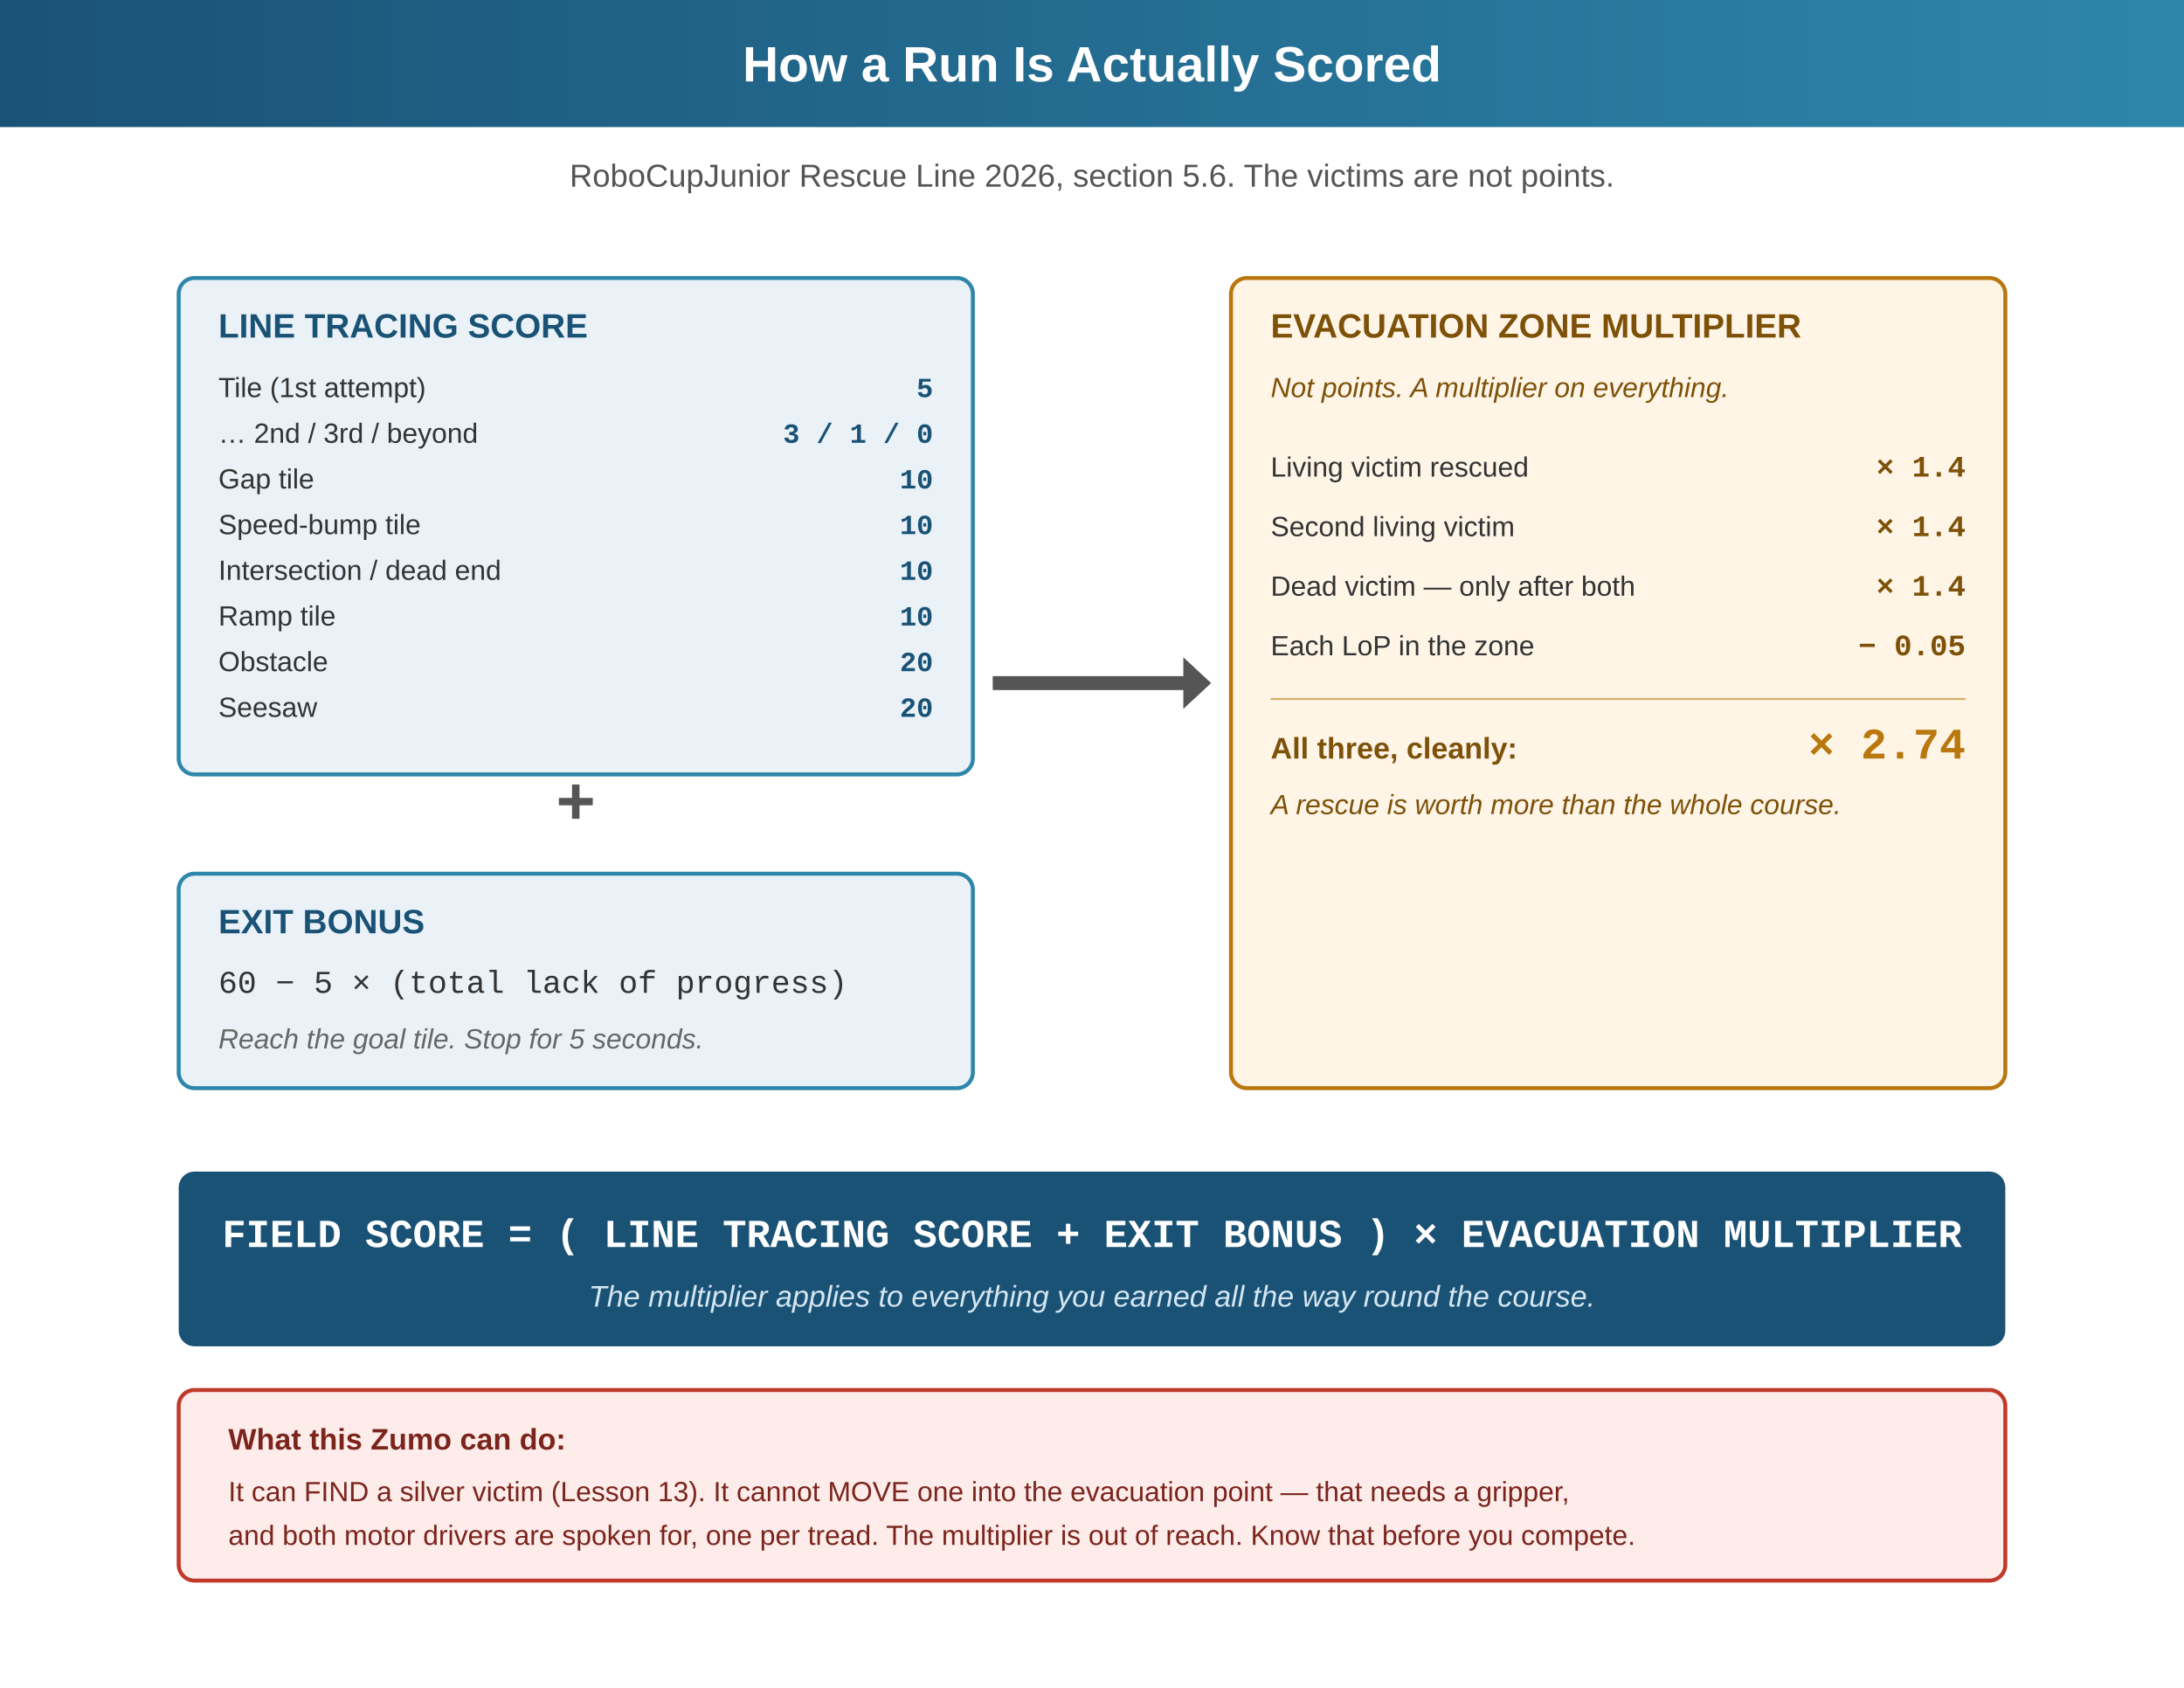
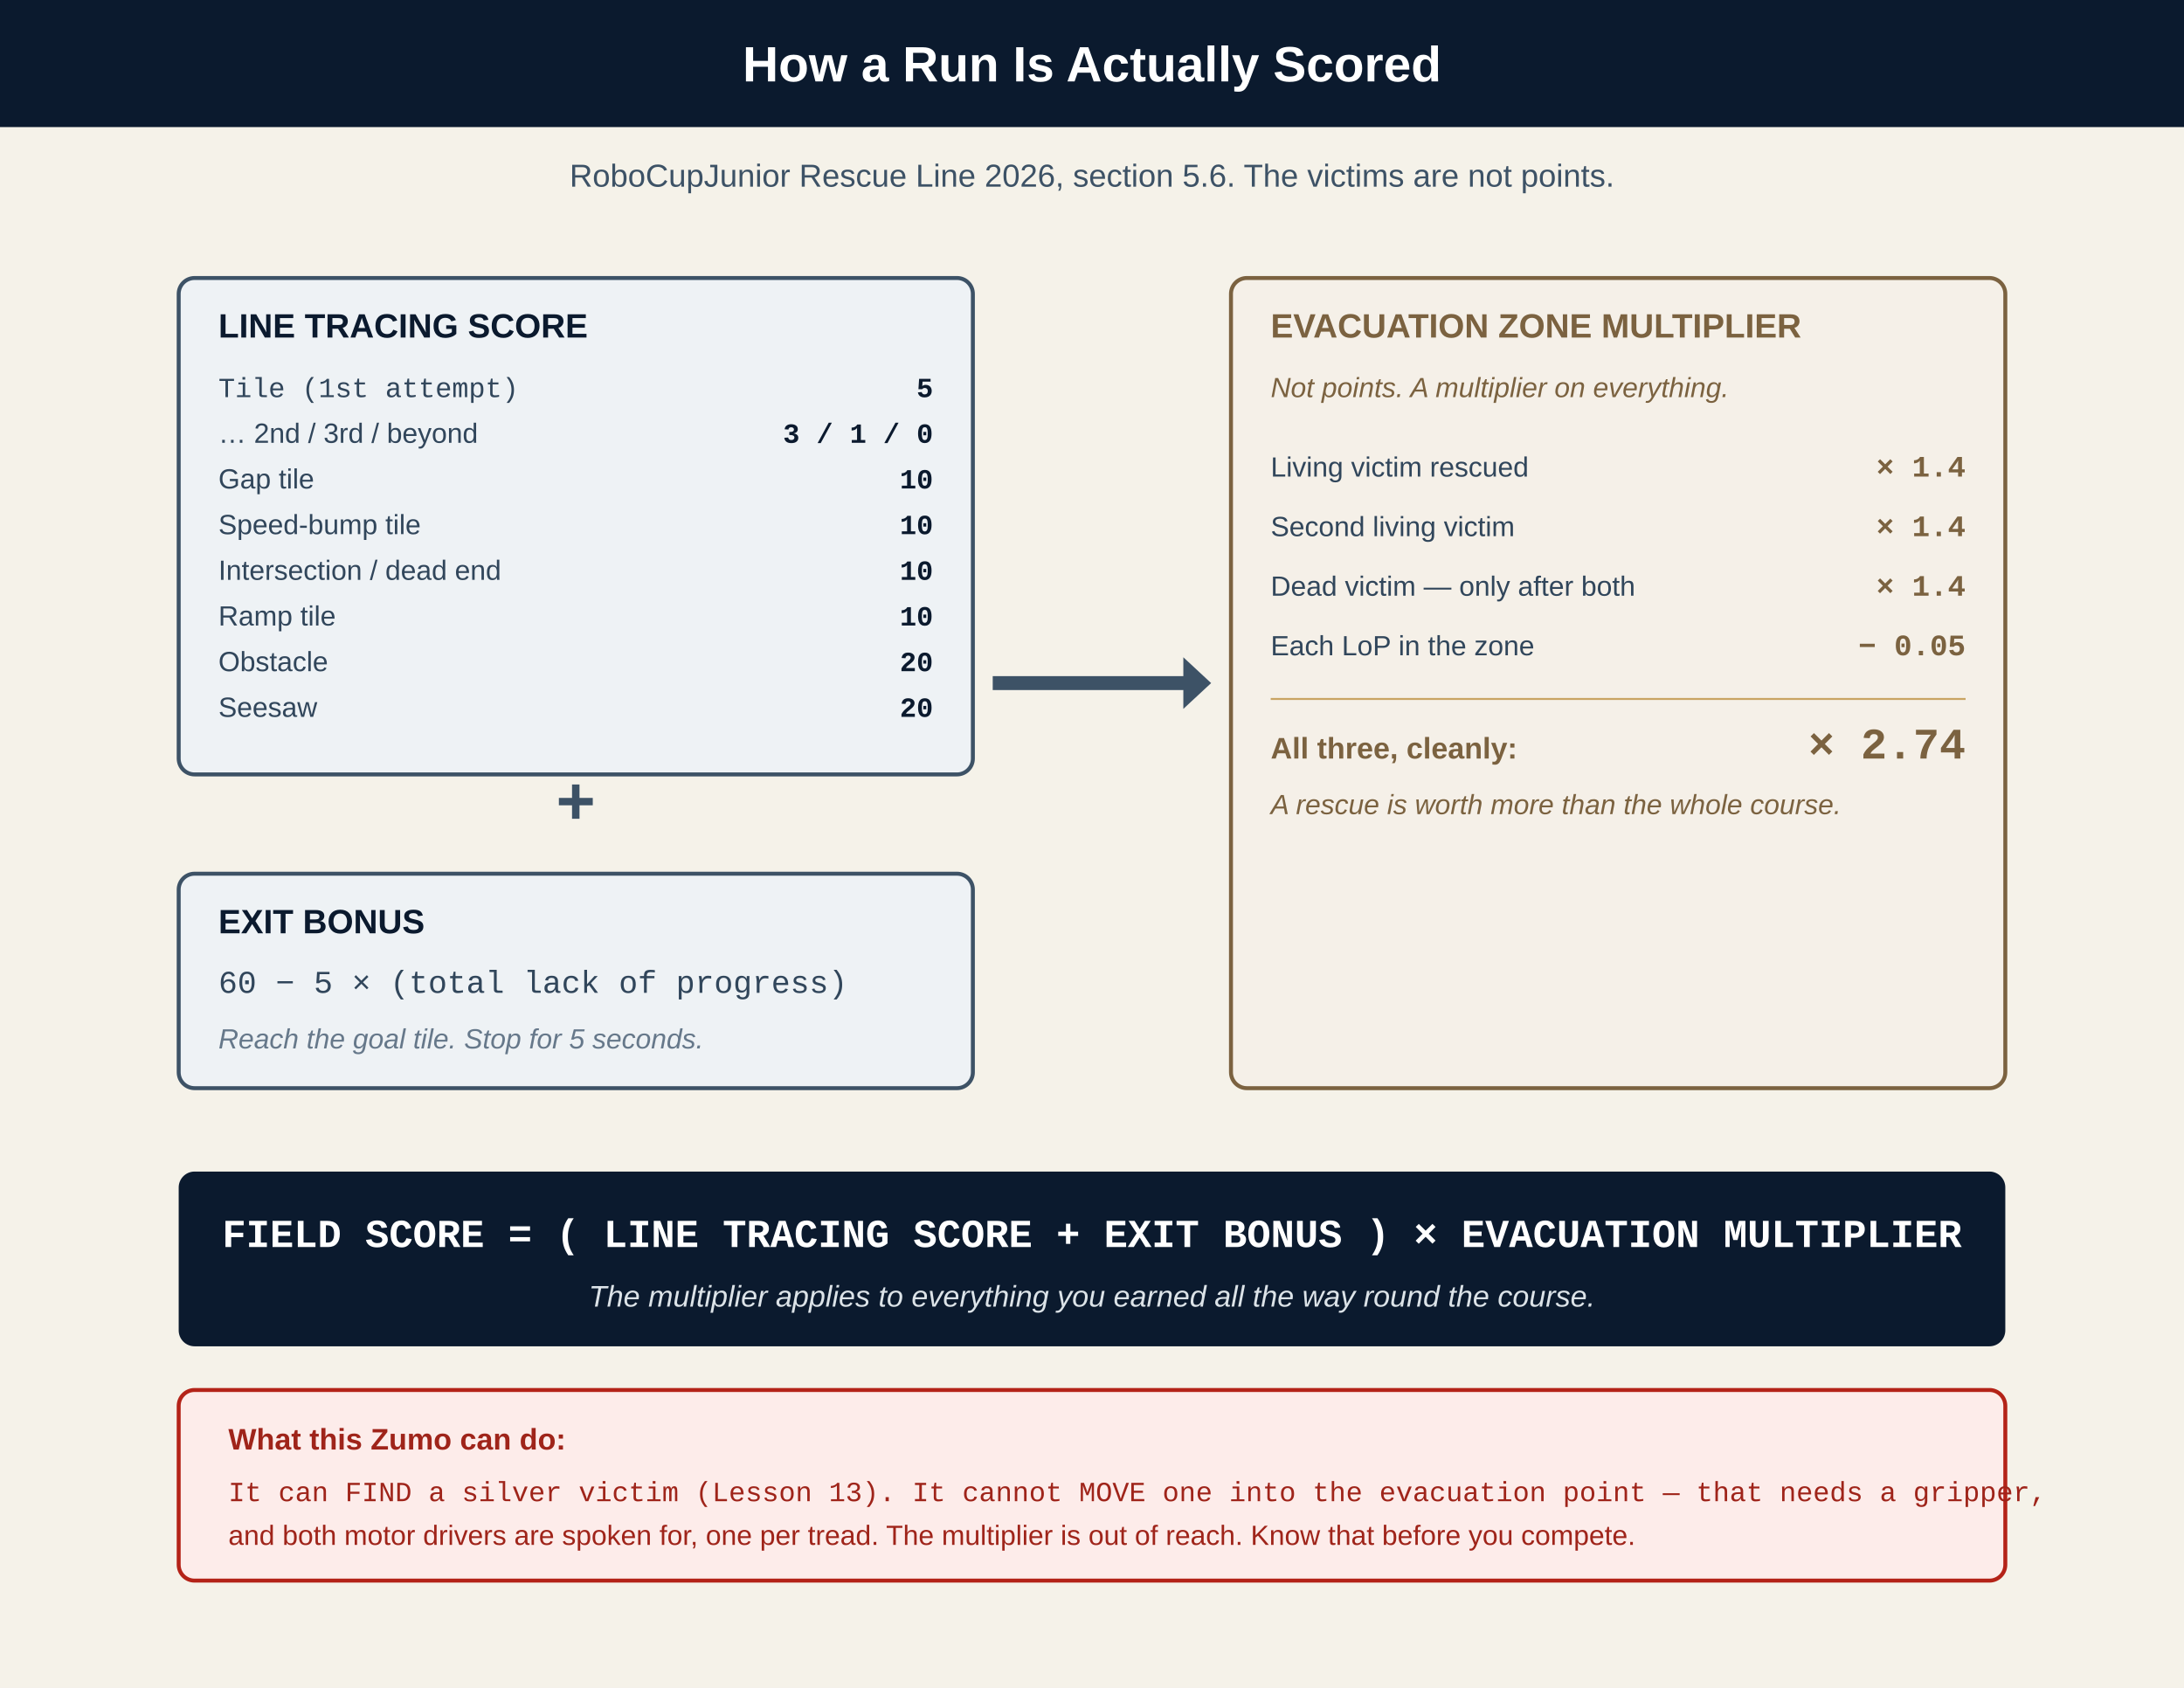
- <svg xmlns="http://www.w3.org/2000/svg" viewBox="0 0 1100 850" width="1100" height="850">
+ <svg xmlns="http://www.w3.org/2000/svg" viewBox="0 0 1100 850" width="1100" height="850" font-family="Arial, Helvetica, sans-serif">
  <defs>
-     <linearGradient id="tb" x1="0" y1="0" x2="1" y2="0">
-       <stop offset="0" stop-color="#1a5276" />
-       <stop offset="1" stop-color="#2e86ab" />
-     </linearGradient>
-   </defs>
-   <rect width="1100" height="850" fill="#ffffff" />
-   <rect x="0" y="0" width="1100" height="64" fill="url(#tb)" />
-   <text x="550" y="41" font-family="Arial,Helvetica,sans-serif" font-size="25" font-weight="bold" fill="#ffffff" text-anchor="middle">How a Run Is Actually Scored</text>
-   <text x="550" y="94" font-family="Arial,Helvetica,sans-serif" font-size="16" fill="#555" text-anchor="middle">RoboCupJunior Rescue Line 2026, section 5.6. The victims are not points.</text>
-   <rect x="90" y="140" width="400" height="250" fill="#eaf2f8" stroke="#2e86ab" stroke-width="2" rx="8" />
-   <text x="110" y="170" font-family="Arial,Helvetica,sans-serif" font-size="17" fill="#1a5276" text-anchor="start" font-weight="bold">LINE TRACING SCORE</text>
-   <text x="110" y="200" font-family="Arial,Helvetica,sans-serif" font-size="14" fill="#333" text-anchor="start">Tile (1st attempt)</text>
-   <text x="470" y="200" font-family="Courier New,monospace" font-size="14" fill="#1a5276" text-anchor="end" font-weight="bold">5</text>
-   <text x="110" y="223" font-family="Arial,Helvetica,sans-serif" font-size="14" fill="#333" text-anchor="start">… 2nd / 3rd / beyond</text>
-   <text x="470" y="223" font-family="Courier New,monospace" font-size="14" fill="#1a5276" text-anchor="end" font-weight="bold">3 / 1 / 0</text>
-   <text x="110" y="246" font-family="Arial,Helvetica,sans-serif" font-size="14" fill="#333" text-anchor="start">Gap tile</text>
-   <text x="470" y="246" font-family="Courier New,monospace" font-size="14" fill="#1a5276" text-anchor="end" font-weight="bold">10</text>
-   <text x="110" y="269" font-family="Arial,Helvetica,sans-serif" font-size="14" fill="#333" text-anchor="start">Speed-bump tile</text>
-   <text x="470" y="269" font-family="Courier New,monospace" font-size="14" fill="#1a5276" text-anchor="end" font-weight="bold">10</text>
-   <text x="110" y="292" font-family="Arial,Helvetica,sans-serif" font-size="14" fill="#333" text-anchor="start">Intersection / dead end</text>
-   <text x="470" y="292" font-family="Courier New,monospace" font-size="14" fill="#1a5276" text-anchor="end" font-weight="bold">10</text>
-   <text x="110" y="315" font-family="Arial,Helvetica,sans-serif" font-size="14" fill="#333" text-anchor="start">Ramp tile</text>
-   <text x="470" y="315" font-family="Courier New,monospace" font-size="14" fill="#1a5276" text-anchor="end" font-weight="bold">10</text>
-   <text x="110" y="338" font-family="Arial,Helvetica,sans-serif" font-size="14" fill="#333" text-anchor="start">Obstacle</text>
-   <text x="470" y="338" font-family="Courier New,monospace" font-size="14" fill="#1a5276" text-anchor="end" font-weight="bold">20</text>
-   <text x="110" y="361" font-family="Arial,Helvetica,sans-serif" font-size="14" fill="#333" text-anchor="start">Seesaw</text>
-   <text x="470" y="361" font-family="Courier New,monospace" font-size="14" fill="#1a5276" text-anchor="end" font-weight="bold">20</text>
-   <text x="290" y="415" font-family="Arial,Helvetica,sans-serif" font-size="34" fill="#555" text-anchor="middle" font-weight="bold">+</text>
-   <rect x="90" y="440" width="400" height="108" fill="#eaf2f8" stroke="#2e86ab" stroke-width="2" rx="8" />
-   <text x="110" y="470" font-family="Arial,Helvetica,sans-serif" font-size="17" fill="#1a5276" text-anchor="start" font-weight="bold">EXIT BONUS</text>
-   <text x="110" y="500" font-family="Courier New,monospace" font-size="16" fill="#333" text-anchor="start">60 − 5 × (total lack of progress)</text>
-   <text x="110" y="528" font-family="Arial,Helvetica,sans-serif" font-size="14" fill="#666" text-anchor="start" font-style="italic">Reach the goal tile. Stop for 5 seconds.</text>
-   <polygon points="500,340.5 596,340.5 596,331 610,344 596,357 596,347.5 500,347.5" fill="#555" />
-   <rect x="620" y="140" width="390" height="408" fill="#fef5e7" stroke="#b9770e" stroke-width="2" rx="8" />
-   <text x="640" y="170" font-family="Arial,Helvetica,sans-serif" font-size="17" fill="#7e5109" text-anchor="start" font-weight="bold">EVACUATION ZONE MULTIPLIER</text>
-   <text x="640" y="200" font-family="Arial,Helvetica,sans-serif" font-size="14" fill="#7e5109" text-anchor="start" font-style="italic">Not points. A multiplier on everything.</text>
-   <text x="640" y="240" font-family="Arial,Helvetica,sans-serif" font-size="14" fill="#333" text-anchor="start">Living victim rescued</text>
-   <text x="990" y="240" font-family="Courier New,monospace" font-size="15" fill="#7e5109" text-anchor="end" font-weight="bold">× 1.4</text>
-   <text x="640" y="270" font-family="Arial,Helvetica,sans-serif" font-size="14" fill="#333" text-anchor="start">Second living victim</text>
-   <text x="990" y="270" font-family="Courier New,monospace" font-size="15" fill="#7e5109" text-anchor="end" font-weight="bold">× 1.4</text>
-   <text x="640" y="300" font-family="Arial,Helvetica,sans-serif" font-size="14" fill="#333" text-anchor="start">Dead victim — only after both</text>
-   <text x="990" y="300" font-family="Courier New,monospace" font-size="15" fill="#7e5109" text-anchor="end" font-weight="bold">× 1.4</text>
-   <text x="640" y="330" font-family="Arial,Helvetica,sans-serif" font-size="14" fill="#333" text-anchor="start">Each LoP in the zone</text>
-   <text x="990" y="330" font-family="Courier New,monospace" font-size="15" fill="#7e5109" text-anchor="end" font-weight="bold">− 0.05</text>
-   <line x1="640" y1="352" x2="990" y2="352" stroke="#d5b06a" stroke-width="1" />
-   <text x="640" y="382" font-family="Arial,Helvetica,sans-serif" font-size="15" fill="#7e5109" text-anchor="start" font-weight="bold">All three, cleanly:</text>
-   <text x="990" y="382" font-family="Courier New,monospace" font-size="22" fill="#b9770e" text-anchor="end" font-weight="bold">× 2.74</text>
-   <text x="640" y="410" font-family="Arial,Helvetica,sans-serif" font-size="14" fill="#7e5109" text-anchor="start" font-style="italic">A rescue is worth more than the whole course.</text>
-   <rect x="90" y="590" width="920" height="88" fill="#1a5276" stroke="none" stroke-width="0" rx="8" />
-   <text x="550" y="628" font-family="Courier New,monospace" font-size="20" fill="#ffffff" text-anchor="middle" font-weight="bold">FIELD SCORE  =  ( LINE TRACING SCORE  +  EXIT BONUS )  ×  EVACUATION MULTIPLIER</text>
-   <text x="550" y="658" font-family="Arial,Helvetica,sans-serif" font-size="15" fill="#d4e6f1" text-anchor="middle" font-style="italic">The multiplier applies to everything you earned all the way round the course.</text>
-   <rect x="90" y="700" width="920" height="96" fill="#fdecea" stroke="#c0392b" stroke-width="2" rx="8" />
-   <text x="115" y="730" font-family="Arial,Helvetica,sans-serif" font-size="15" fill="#7b241c" text-anchor="start" font-weight="bold">What this Zumo can do:</text>
-   <text x="115" y="756" font-family="Arial,Helvetica,sans-serif" font-size="14" fill="#7b241c" text-anchor="start">It can FIND a silver victim (Lesson 13). It cannot MOVE one into the evacuation point — that needs a gripper,</text>
-   <text x="115" y="778" font-family="Arial,Helvetica,sans-serif" font-size="14" fill="#7b241c" text-anchor="start">and both motor drivers are spoken for, one per tread. The multiplier is out of reach. Know that before you compete.</text>
+ </defs>
+   <rect width="1100" height="850" fill="#F5F2E9" />
+   <rect x="0" y="0" width="1100" height="64" fill="#0B1A2E" />
+   <text x="550" y="41" font-family="Arial, Helvetica, sans-serif" font-size="25" font-weight="bold" fill="#FFFFFF" text-anchor="middle">How a Run Is Actually Scored</text>
+   <text x="550" y="94" font-family="Arial, Helvetica, sans-serif" font-size="16" fill="#3D5266" text-anchor="middle">RoboCupJunior Rescue Line 2026, section 5.6. The victims are not points.</text>
+   <rect x="90" y="140" width="400" height="250" fill="#EEF2F5" stroke="#3D5266" stroke-width="2" rx="8" />
+   <text x="110" y="170" font-family="Arial, Helvetica, sans-serif" font-size="17" fill="#0B1A2E" text-anchor="start" font-weight="bold">LINE TRACING SCORE</text>
+   <text x="110" y="200" font-family="Courier New, monospace" font-size="14" fill="#31465B" text-anchor="start">Tile (1st attempt)</text>
+   <text x="470" y="200" font-family="Courier New, monospace" font-size="14" fill="#0B1A2E" text-anchor="end" font-weight="bold">5</text>
+   <text x="110" y="223" font-family="Arial, Helvetica, sans-serif" font-size="14" fill="#31465B" text-anchor="start">… 2nd / 3rd / beyond</text>
+   <text x="470" y="223" font-family="Courier New, monospace" font-size="14" fill="#0B1A2E" text-anchor="end" font-weight="bold">3 / 1 / 0</text>
+   <text x="110" y="246" font-family="Arial, Helvetica, sans-serif" font-size="14" fill="#31465B" text-anchor="start">Gap tile</text>
+   <text x="470" y="246" font-family="Courier New, monospace" font-size="14" fill="#0B1A2E" text-anchor="end" font-weight="bold">10</text>
+   <text x="110" y="269" font-family="Arial, Helvetica, sans-serif" font-size="14" fill="#31465B" text-anchor="start">Speed-bump tile</text>
+   <text x="470" y="269" font-family="Courier New, monospace" font-size="14" fill="#0B1A2E" text-anchor="end" font-weight="bold">10</text>
+   <text x="110" y="292" font-family="Arial, Helvetica, sans-serif" font-size="14" fill="#31465B" text-anchor="start">Intersection / dead end</text>
+   <text x="470" y="292" font-family="Courier New, monospace" font-size="14" fill="#0B1A2E" text-anchor="end" font-weight="bold">10</text>
+   <text x="110" y="315" font-family="Arial, Helvetica, sans-serif" font-size="14" fill="#31465B" text-anchor="start">Ramp tile</text>
+   <text x="470" y="315" font-family="Courier New, monospace" font-size="14" fill="#0B1A2E" text-anchor="end" font-weight="bold">10</text>
+   <text x="110" y="338" font-family="Arial, Helvetica, sans-serif" font-size="14" fill="#31465B" text-anchor="start">Obstacle</text>
+   <text x="470" y="338" font-family="Courier New, monospace" font-size="14" fill="#0B1A2E" text-anchor="end" font-weight="bold">20</text>
+   <text x="110" y="361" font-family="Arial, Helvetica, sans-serif" font-size="14" fill="#31465B" text-anchor="start">Seesaw</text>
+   <text x="470" y="361" font-family="Courier New, monospace" font-size="14" fill="#0B1A2E" text-anchor="end" font-weight="bold">20</text>
+   <text x="290" y="415" font-family="Arial, Helvetica, sans-serif" font-size="34" fill="#3D5266" text-anchor="middle" font-weight="bold">+</text>
+   <rect x="90" y="440" width="400" height="108" fill="#EEF2F5" stroke="#3D5266" stroke-width="2" rx="8" />
+   <text x="110" y="470" font-family="Arial, Helvetica, sans-serif" font-size="17" fill="#0B1A2E" text-anchor="start" font-weight="bold">EXIT BONUS</text>
+   <text x="110" y="500" font-family="Courier New, monospace" font-size="16" fill="#31465B" text-anchor="start">60 − 5 × (total lack of progress)</text>
+   <text x="110" y="528" font-family="Arial, Helvetica, sans-serif" font-size="14" fill="#66788A" text-anchor="start" font-style="italic">Reach the goal tile. Stop for 5 seconds.</text>
+   <polygon points="500,340.5 596,340.5 596,331 610,344 596,357 596,347.5 500,347.5" fill="#3D5266" />
+   <rect x="620" y="140" width="390" height="408" fill="#F5F0E8" stroke="#7B6240" stroke-width="2" rx="8" />
+   <text x="640" y="170" font-family="Arial, Helvetica, sans-serif" font-size="17" fill="#7B6240" text-anchor="start" font-weight="bold">EVACUATION ZONE MULTIPLIER</text>
+   <text x="640" y="200" font-family="Arial, Helvetica, sans-serif" font-size="14" fill="#7B6240" text-anchor="start" font-style="italic">Not points. A multiplier on everything.</text>
+   <text x="640" y="240" font-family="Arial, Helvetica, sans-serif" font-size="14" fill="#31465B" text-anchor="start">Living victim rescued</text>
+   <text x="990" y="240" font-family="Courier New, monospace" font-size="15" fill="#7B6240" text-anchor="end" font-weight="bold">× 1.4</text>
+   <text x="640" y="270" font-family="Arial, Helvetica, sans-serif" font-size="14" fill="#31465B" text-anchor="start">Second living victim</text>
+   <text x="990" y="270" font-family="Courier New, monospace" font-size="15" fill="#7B6240" text-anchor="end" font-weight="bold">× 1.4</text>
+   <text x="640" y="300" font-family="Arial, Helvetica, sans-serif" font-size="14" fill="#31465B" text-anchor="start">Dead victim — only after both</text>
+   <text x="990" y="300" font-family="Courier New, monospace" font-size="15" fill="#7B6240" text-anchor="end" font-weight="bold">× 1.4</text>
+   <text x="640" y="330" font-family="Arial, Helvetica, sans-serif" font-size="14" fill="#31465B" text-anchor="start">Each LoP in the zone</text>
+   <text x="990" y="330" font-family="Courier New, monospace" font-size="15" fill="#7B6240" text-anchor="end" font-weight="bold">− 0.05</text>
+   <line x1="640" y1="352" x2="990" y2="352" stroke="#C9A463" stroke-width="1" />
+   <text x="640" y="382" font-family="Arial, Helvetica, sans-serif" font-size="15" fill="#7B6240" text-anchor="start" font-weight="bold">All three, cleanly:</text>
+   <text x="990" y="382" font-family="Courier New, monospace" font-size="22" fill="#7B6240" text-anchor="end" font-weight="bold">× 2.74</text>
+   <text x="640" y="410" font-family="Arial, Helvetica, sans-serif" font-size="14" fill="#7B6240" text-anchor="start" font-style="italic">A rescue is worth more than the whole course.</text>
+   <rect x="90" y="590" width="920" height="88" fill="#0B1A2E" stroke="none" stroke-width="0" rx="8" />
+   <text x="550" y="628" font-family="Courier New, monospace" font-size="20" fill="#FFFFFF" text-anchor="middle" font-weight="bold">FIELD SCORE  =  ( LINE TRACING SCORE  +  EXIT BONUS )  ×  EVACUATION MULTIPLIER</text>
+   <text x="550" y="658" font-family="Arial, Helvetica, sans-serif" font-size="15" fill="#DCE3E8" text-anchor="middle" font-style="italic">The multiplier applies to everything you earned all the way round the course.</text>
+   <rect x="90" y="700" width="920" height="96" fill="#FDECEA" stroke="#B42318" stroke-width="2" rx="8" />
+   <text x="115" y="730" font-family="Arial, Helvetica, sans-serif" font-size="15" fill="#9F241A" text-anchor="start" font-weight="bold">What this Zumo can do:</text>
+   <text x="115" y="756" font-family="Courier New, monospace" font-size="14" fill="#9F241A" text-anchor="start">It can FIND a silver victim (Lesson 13). It cannot MOVE one into the evacuation point — that needs a gripper,</text>
+   <text x="115" y="778" font-family="Arial, Helvetica, sans-serif" font-size="14" fill="#9F241A" text-anchor="start">and both motor drivers are spoken for, one per tread. The multiplier is out of reach. Know that before you compete.</text>
</svg>
